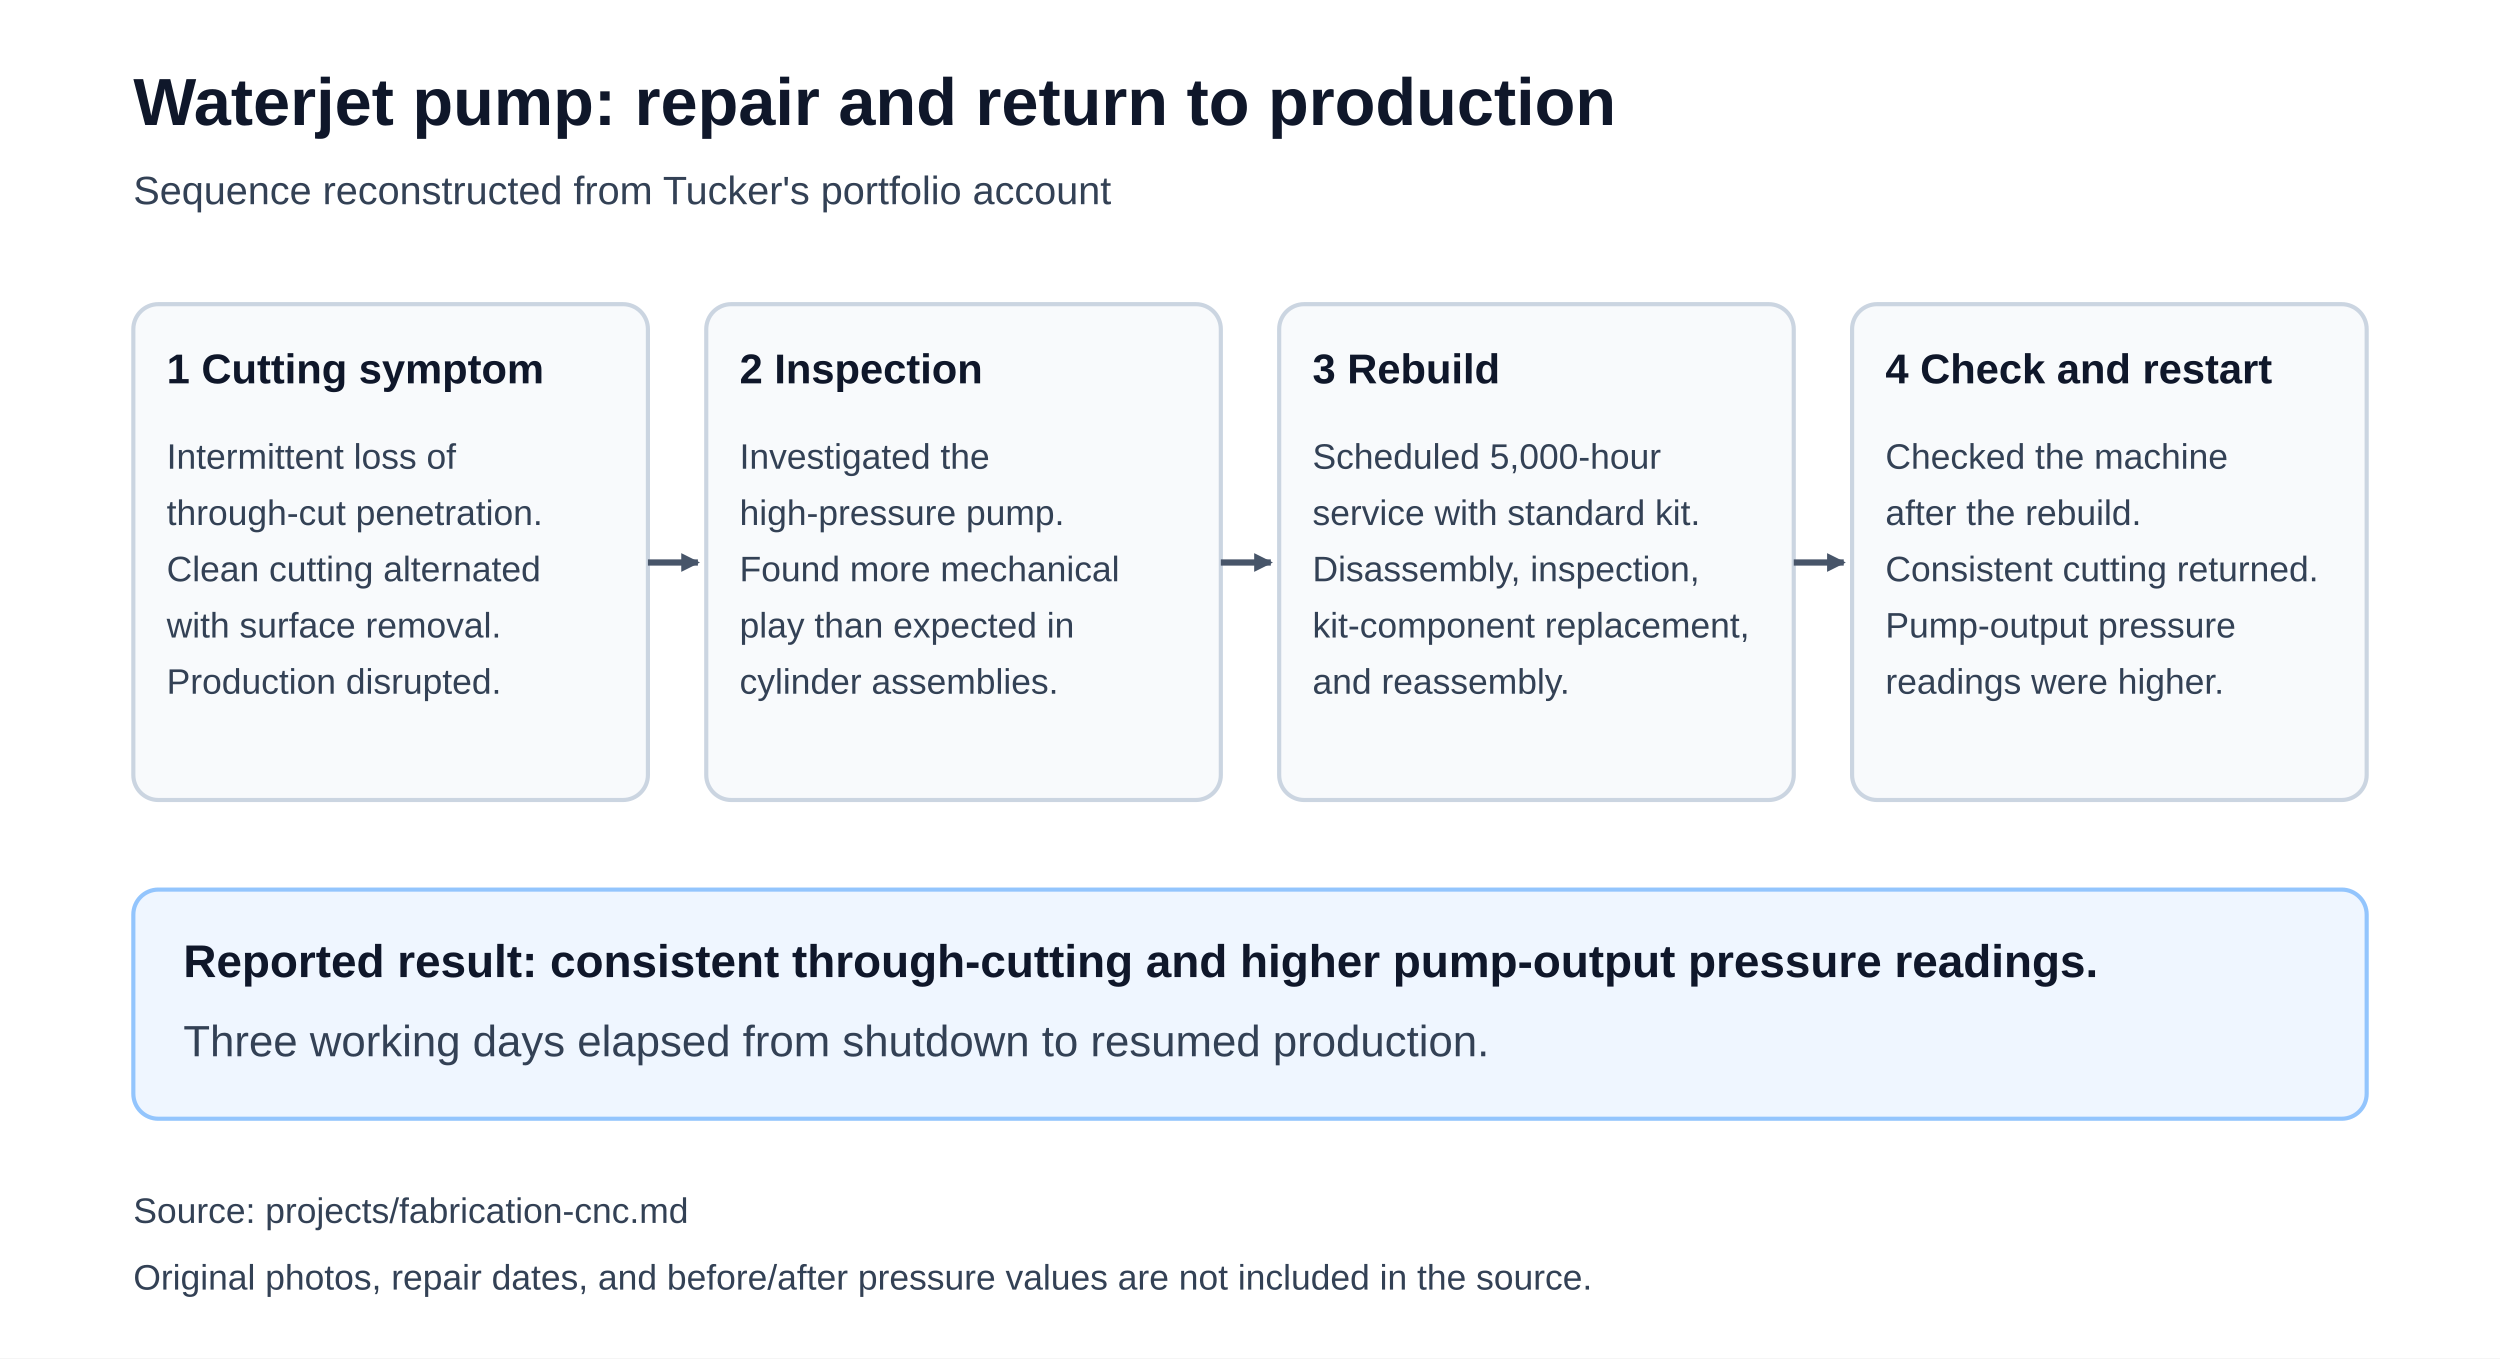
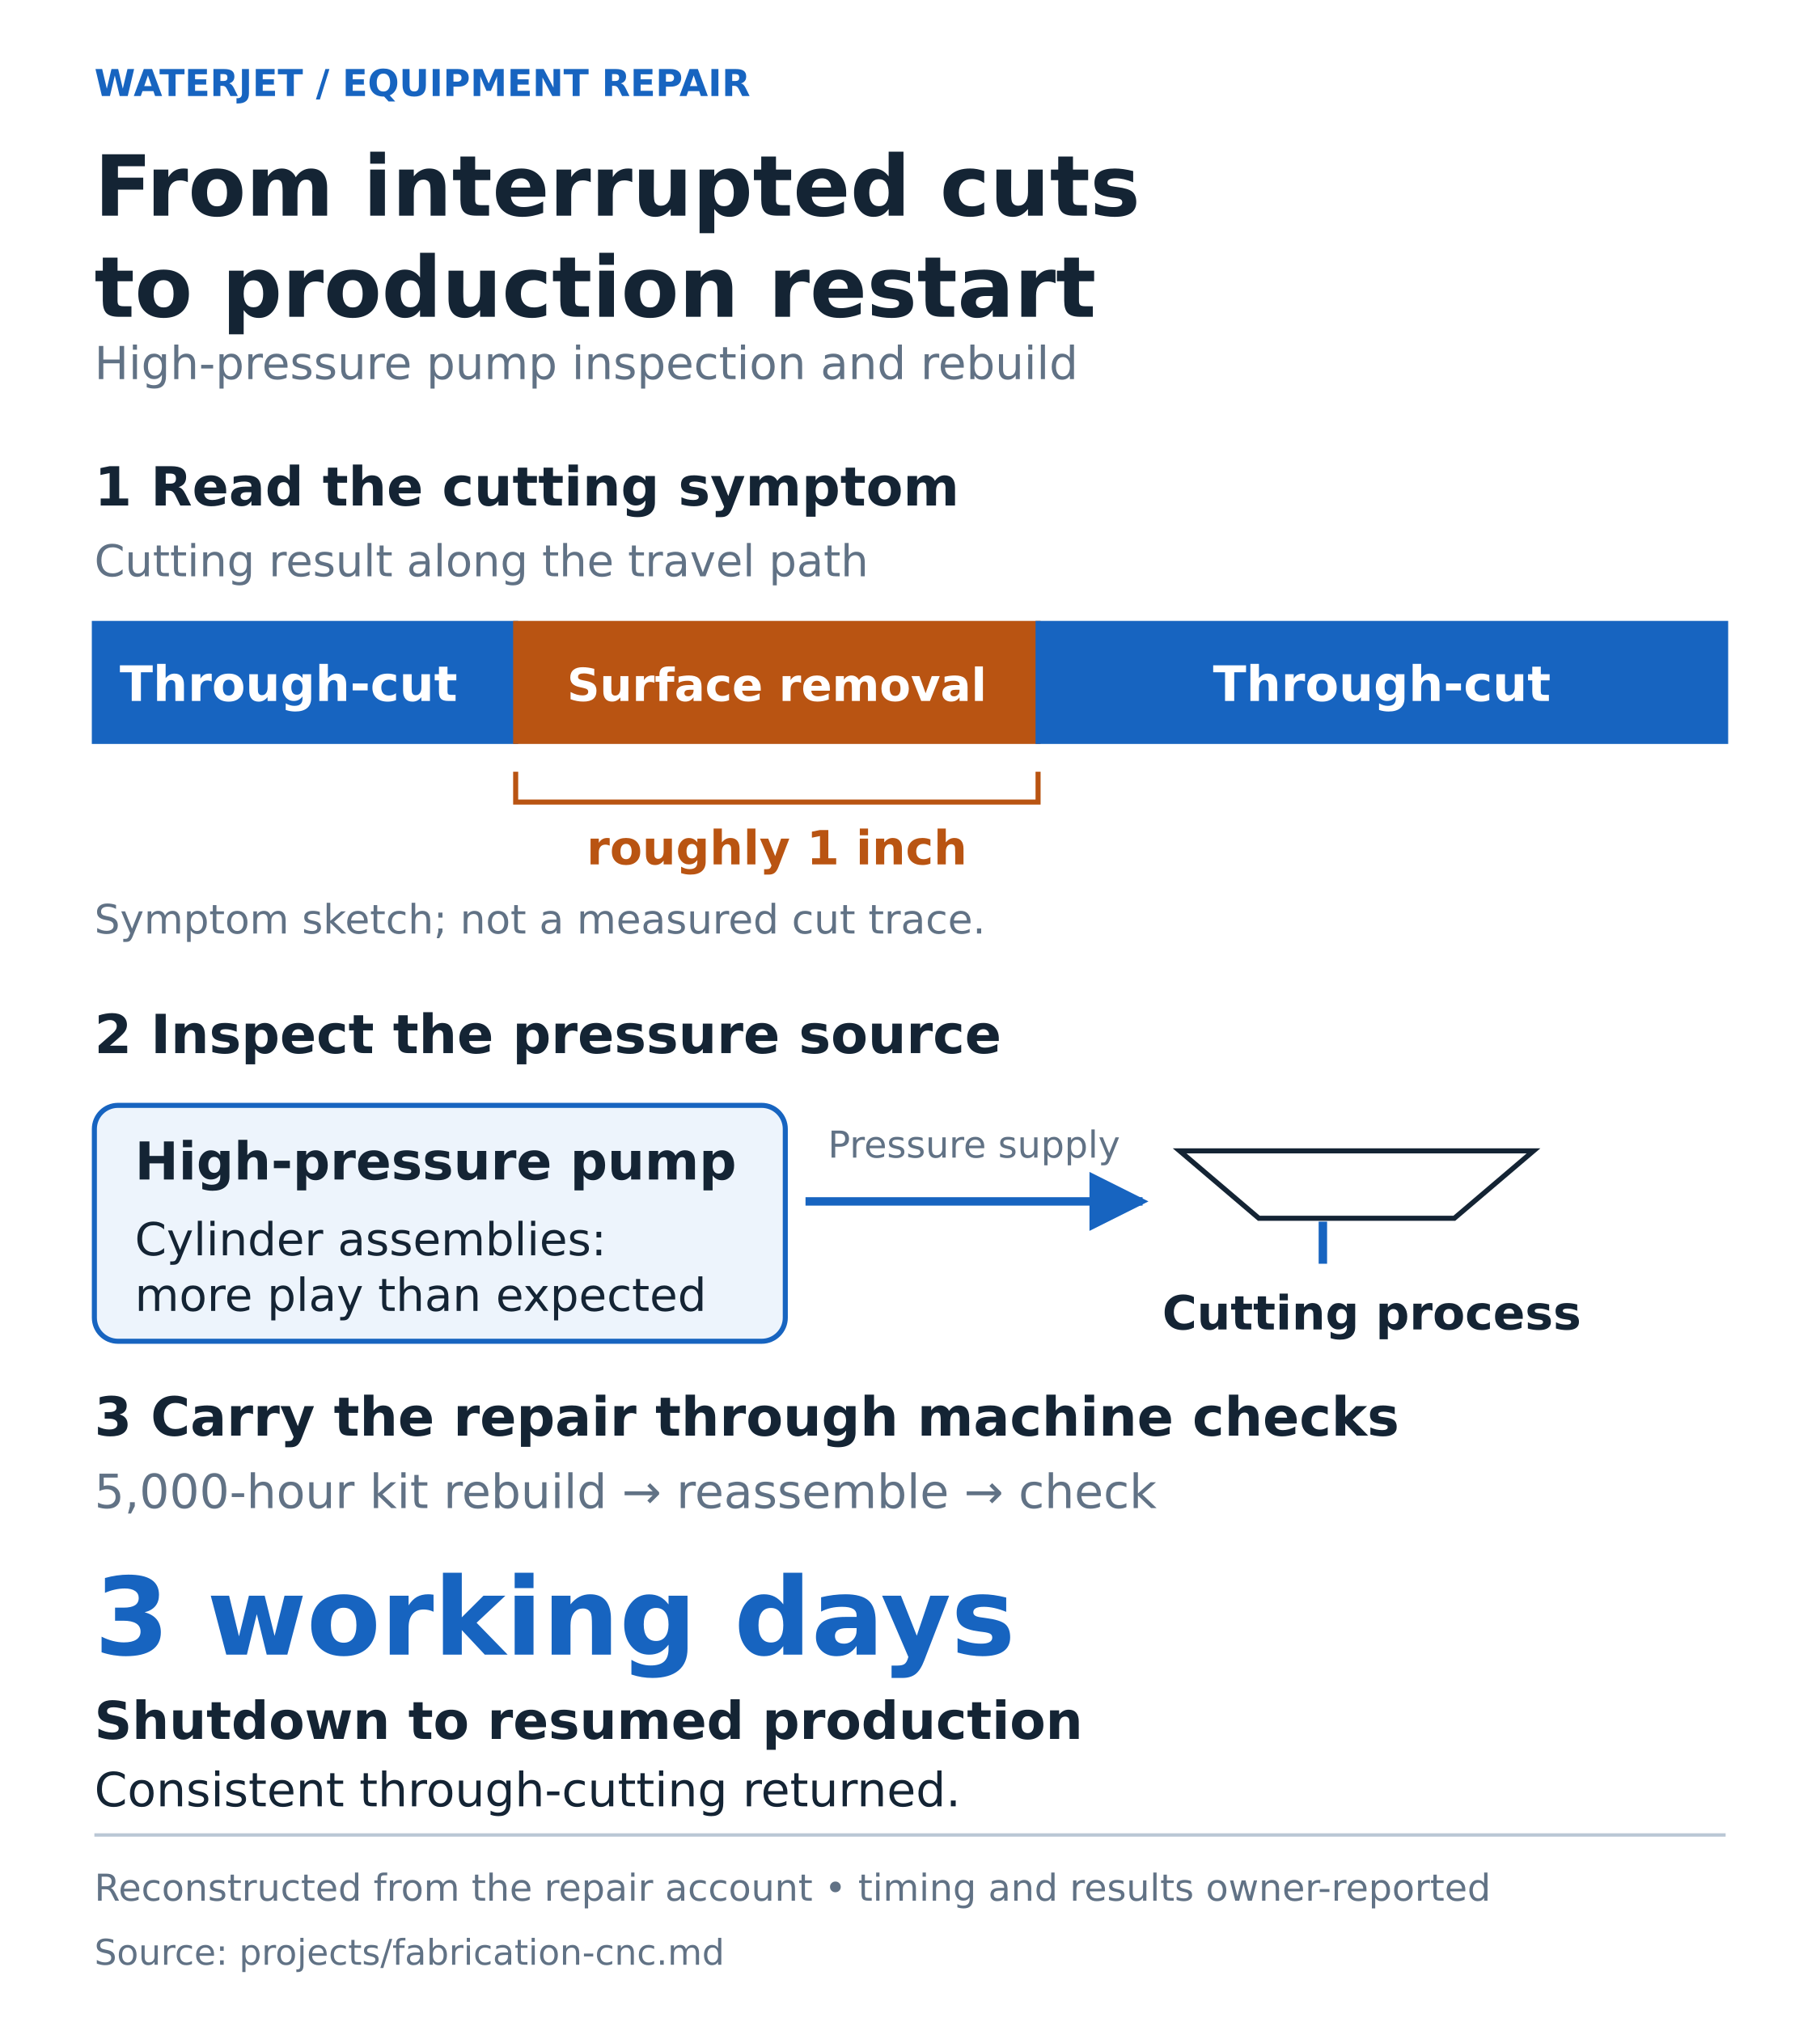
- <svg xmlns="http://www.w3.org/2000/svg" width="1200" height="652" viewBox="0 0 1200 652" role="img" aria-labelledby="title desc">
+ <svg xmlns="http://www.w3.org/2000/svg" width="1080" height="1200" viewBox="0 0 1080 1200" role="img" aria-labelledby="title desc">
  <defs>
-     <marker id="arrow" markerWidth="9" markerHeight="9" refX="8" refY="4.5" orient="auto" markerUnits="userSpaceOnUse">
-       <path d="M0,0 L9,4.5 L0,9 Z" fill="#475569" />
+     <marker id="blue" viewBox="0 0 10 10" refX="9" refY="5" markerWidth="7" markerHeight="7" orient="auto-start-reverse">
+       <path d="M 0 0 L 10 5 L 0 10 z" fill="#1764C0" />
+     </marker>
+     <marker id="orange" viewBox="0 0 10 10" refX="9" refY="5" markerWidth="7" markerHeight="7" orient="auto-start-reverse">
+       <path d="M 0 0 L 10 5 L 0 10 z" fill="#B95412" />
    </marker>
  </defs>
-   <rect width="1200" height="652" fill="#ffffff" />
-   <g font-family="Arial, Helvetica, sans-serif">
-     <text x="64" y="60" font-size="32" font-weight="700" fill="#0f172a">Waterjet pump: repair and return to production</text>
-     <text x="64" y="98" font-size="19" font-weight="400" fill="#334155">Sequence reconstructed from Tucker's portfolio account</text>
-     <rect x="64" y="146" width="247" height="238" rx="12" fill="#f8fafc" stroke="#cbd5e1" stroke-width="2" />
-     <text x="80" y="184" font-size="20" font-weight="700" fill="#0f172a">1  Cutting symptom</text>
-     <text x="80" y="225" font-size="17" font-weight="400" fill="#334155">Intermittent loss of</text>
-     <text x="80" y="252" font-size="17" font-weight="400" fill="#334155">through-cut penetration.</text>
-     <text x="80" y="279" font-size="17" font-weight="400" fill="#334155">Clean cutting alternated</text>
-     <text x="80" y="306" font-size="17" font-weight="400" fill="#334155">with surface removal.</text>
-     <text x="80" y="333" font-size="17" font-weight="400" fill="#334155">Production disrupted.</text>
-     <rect x="339" y="146" width="247" height="238" rx="12" fill="#f8fafc" stroke="#cbd5e1" stroke-width="2" />
-     <text x="355" y="184" font-size="20" font-weight="700" fill="#0f172a">2  Inspection</text>
-     <text x="355" y="225" font-size="17" font-weight="400" fill="#334155">Investigated the</text>
-     <text x="355" y="252" font-size="17" font-weight="400" fill="#334155">high-pressure pump.</text>
-     <text x="355" y="279" font-size="17" font-weight="400" fill="#334155">Found more mechanical</text>
-     <text x="355" y="306" font-size="17" font-weight="400" fill="#334155">play than expected in</text>
-     <text x="355" y="333" font-size="17" font-weight="400" fill="#334155">cylinder assemblies.</text>
-     <rect x="614" y="146" width="247" height="238" rx="12" fill="#f8fafc" stroke="#cbd5e1" stroke-width="2" />
-     <text x="630" y="184" font-size="20" font-weight="700" fill="#0f172a">3  Rebuild</text>
-     <text x="630" y="225" font-size="17" font-weight="400" fill="#334155">Scheduled 5,000-hour</text>
-     <text x="630" y="252" font-size="17" font-weight="400" fill="#334155">service with standard kit.</text>
-     <text x="630" y="279" font-size="17" font-weight="400" fill="#334155">Disassembly, inspection,</text>
-     <text x="630" y="306" font-size="17" font-weight="400" fill="#334155">kit-component replacement,</text>
-     <text x="630" y="333" font-size="17" font-weight="400" fill="#334155">and reassembly.</text>
-     <rect x="889" y="146" width="247" height="238" rx="12" fill="#f8fafc" stroke="#cbd5e1" stroke-width="2" />
-     <text x="905" y="184" font-size="20" font-weight="700" fill="#0f172a">4  Check and restart</text>
-     <text x="905" y="225" font-size="17" font-weight="400" fill="#334155">Checked the machine</text>
-     <text x="905" y="252" font-size="17" font-weight="400" fill="#334155">after the rebuild.</text>
-     <text x="905" y="279" font-size="17" font-weight="400" fill="#334155">Consistent cutting returned.</text>
-     <text x="905" y="306" font-size="17" font-weight="400" fill="#334155">Pump-output pressure</text>
-     <text x="905" y="333" font-size="17" font-weight="400" fill="#334155">readings were higher.</text>
-     <path d="M311 270 H335" fill="none" stroke="#475569" stroke-width="3" marker-end="url(#arrow)" />
-     <path d="M586 270 H610" fill="none" stroke="#475569" stroke-width="3" marker-end="url(#arrow)" />
-     <path d="M861 270 H885" fill="none" stroke="#475569" stroke-width="3" marker-end="url(#arrow)" />
-     <rect x="64" y="427" width="1072" height="110" rx="12" fill="#eff6ff" stroke="#93c5fd" stroke-width="2" />
-     <text x="88" y="469" font-size="22" font-weight="700" fill="#0f172a">Reported result: consistent through-cutting and higher pump-output pressure readings.</text>
-     <text x="88" y="507" font-size="21" font-weight="400" fill="#334155">Three working days elapsed from shutdown to resumed production.</text>
-     <text x="64" y="587" font-size="17" font-weight="400" fill="#334155">Source: projects/fabrication-cnc.md</text>
-     <text x="64" y="619" font-size="17" font-weight="400" fill="#334155">Original photos, repair dates, and before/after pressure values are not included in the source.</text>
+   <rect width="1080" height="1200" fill="#FFFFFF" />
+   <g font-family="DejaVu Sans, Arial, sans-serif">
+     <text x="56" y="57" fill="#1764C0" font-size="22" font-weight="700" text-anchor="start">
+       <tspan x="56" dy="0">WATERJET / EQUIPMENT REPAIR</tspan>
+     </text>
+     <text x="56" y="128" fill="#142434" font-size="50" font-weight="700" text-anchor="start">
+       <tspan x="56" dy="0">From interrupted cuts</tspan>
+       <tspan x="56" dy="60">to production restart</tspan>
+     </text>
+     <text x="56" y="225" fill="#617285" font-size="27" font-weight="400" text-anchor="start">
+       <tspan x="56" dy="0">High-pressure pump inspection and rebuild</tspan>
+     </text>
+     <text x="56" y="300" fill="#142434" font-size="32" font-weight="700" text-anchor="start">
+       <tspan x="56" dy="0">1  Read the cutting symptom</tspan>
+     </text>
+     <text x="56" y="342" fill="#617285" font-size="26" font-weight="400" text-anchor="start">
+       <tspan x="56" dy="0">Cutting result along the travel path</tspan>
+     </text>
+     <rect x="56" y="370" width="968" height="70" rx="0" fill="#E7EDF3" stroke="#E7EDF3" stroke-width="3" />
+     <rect x="56" y="370" width="250" height="70" rx="0" fill="#1764C0" stroke="#1764C0" stroke-width="3" />
+     <rect x="306" y="370" width="310" height="70" rx="0" fill="#B95412" stroke="#B95412" stroke-width="3" />
+     <rect x="616" y="370" width="408" height="70" rx="0" fill="#1764C0" stroke="#1764C0" stroke-width="3" />
+     <text x="71" y="416" fill="#FFFFFF" font-size="29" font-weight="700" text-anchor="start">
+       <tspan x="71" dy="0">Through-cut</tspan>
+     </text>
+     <text x="461" y="416" fill="#FFFFFF" font-size="27" font-weight="700" text-anchor="middle">
+       <tspan x="461" dy="0">Surface removal</tspan>
+     </text>
+     <text x="820" y="416" fill="#FFFFFF" font-size="29" font-weight="700" text-anchor="middle">
+       <tspan x="820" dy="0">Through-cut</tspan>
+     </text>
+     <path d="M 306 458 V 476 H 616 V 458" fill="none" stroke="#B95412" stroke-width="3" />
+     <text x="461" y="513" fill="#B95412" font-size="28" font-weight="700" text-anchor="middle">
+       <tspan x="461" dy="0">roughly 1 inch</tspan>
+     </text>
+     <text x="56" y="554" fill="#617285" font-size="24" font-weight="400" text-anchor="start">
+       <tspan x="56" dy="0">Symptom sketch; not a measured cut trace.</tspan>
+     </text>
+     <text x="56" y="625" fill="#142434" font-size="32" font-weight="700" text-anchor="start">
+       <tspan x="56" dy="0">2  Inspect the pressure source</tspan>
+     </text>
+     <rect x="56" y="656" width="410" height="140" rx="14" fill="#EDF4FC" stroke="#1764C0" stroke-width="3" />
+     <text x="80" y="700" fill="#142434" font-size="31" font-weight="700" text-anchor="start">
+       <tspan x="80" dy="0">High-pressure pump</tspan>
+     </text>
+     <text x="80" y="745" fill="#142434" font-size="27" font-weight="400" text-anchor="start">
+       <tspan x="80" dy="0">Cylinder assemblies:</tspan>
+       <tspan x="80" dy="33">more play than expected</tspan>
+     </text>
+     <line x1="478" y1="713" x2="678" y2="713" stroke="#1764C0" stroke-width="5" marker-end="url(#blue)" />
+     <text x="578" y="687" fill="#617285" font-size="22" font-weight="400" text-anchor="middle">
+       <tspan x="578" dy="0">Pressure supply</tspan>
+     </text>
+     <path d="M 700 683 H 910 L 863 723 H 747 Z" fill="none" stroke="#142434" stroke-width="3" />
+     <path d="M 785 725 V 750" fill="none" stroke="#1764C0" stroke-width="5" />
+     <text x="814" y="789" fill="#142434" font-size="28" font-weight="700" text-anchor="middle">
+       <tspan x="814" dy="0">Cutting process</tspan>
+     </text>
+     <text x="56" y="852" fill="#142434" font-size="32" font-weight="700" text-anchor="start">
+       <tspan x="56" dy="0">3  Carry the repair through machine checks</tspan>
+     </text>
+     <text x="56" y="895" fill="#617285" font-size="28" font-weight="400" text-anchor="start">
+       <tspan x="56" dy="0">5,000-hour kit rebuild  →  reassemble  →  check</tspan>
+     </text>
+     <text x="56" y="982" fill="#1764C0" font-size="64" font-weight="700" text-anchor="start">
+       <tspan x="56" dy="0">3 working days</tspan>
+     </text>
+     <text x="56" y="1032" fill="#142434" font-size="31" font-weight="700" text-anchor="start">
+       <tspan x="56" dy="0">Shutdown to resumed production</tspan>
+     </text>
+     <text x="56" y="1072" fill="#142434" font-size="28" font-weight="400" text-anchor="start">
+       <tspan x="56" dy="0">Consistent through-cutting returned.</tspan>
+     </text>
+     <line x1="56" y1="1089" x2="1024" y2="1089" stroke="#BAC7D5" stroke-width="2" />
+     <text x="56" y="1128" fill="#617285" font-size="22" font-weight="400" text-anchor="start">
+       <tspan x="56" dy="0">Reconstructed from the repair account • timing and results owner-reported</tspan>
+     </text>
+     <text x="56" y="1166" fill="#617285" font-size="21" font-weight="400" text-anchor="start">
+       <tspan x="56" dy="0">Source: projects/fabrication-cnc.md</tspan>
+     </text>
  </g>
</svg>
